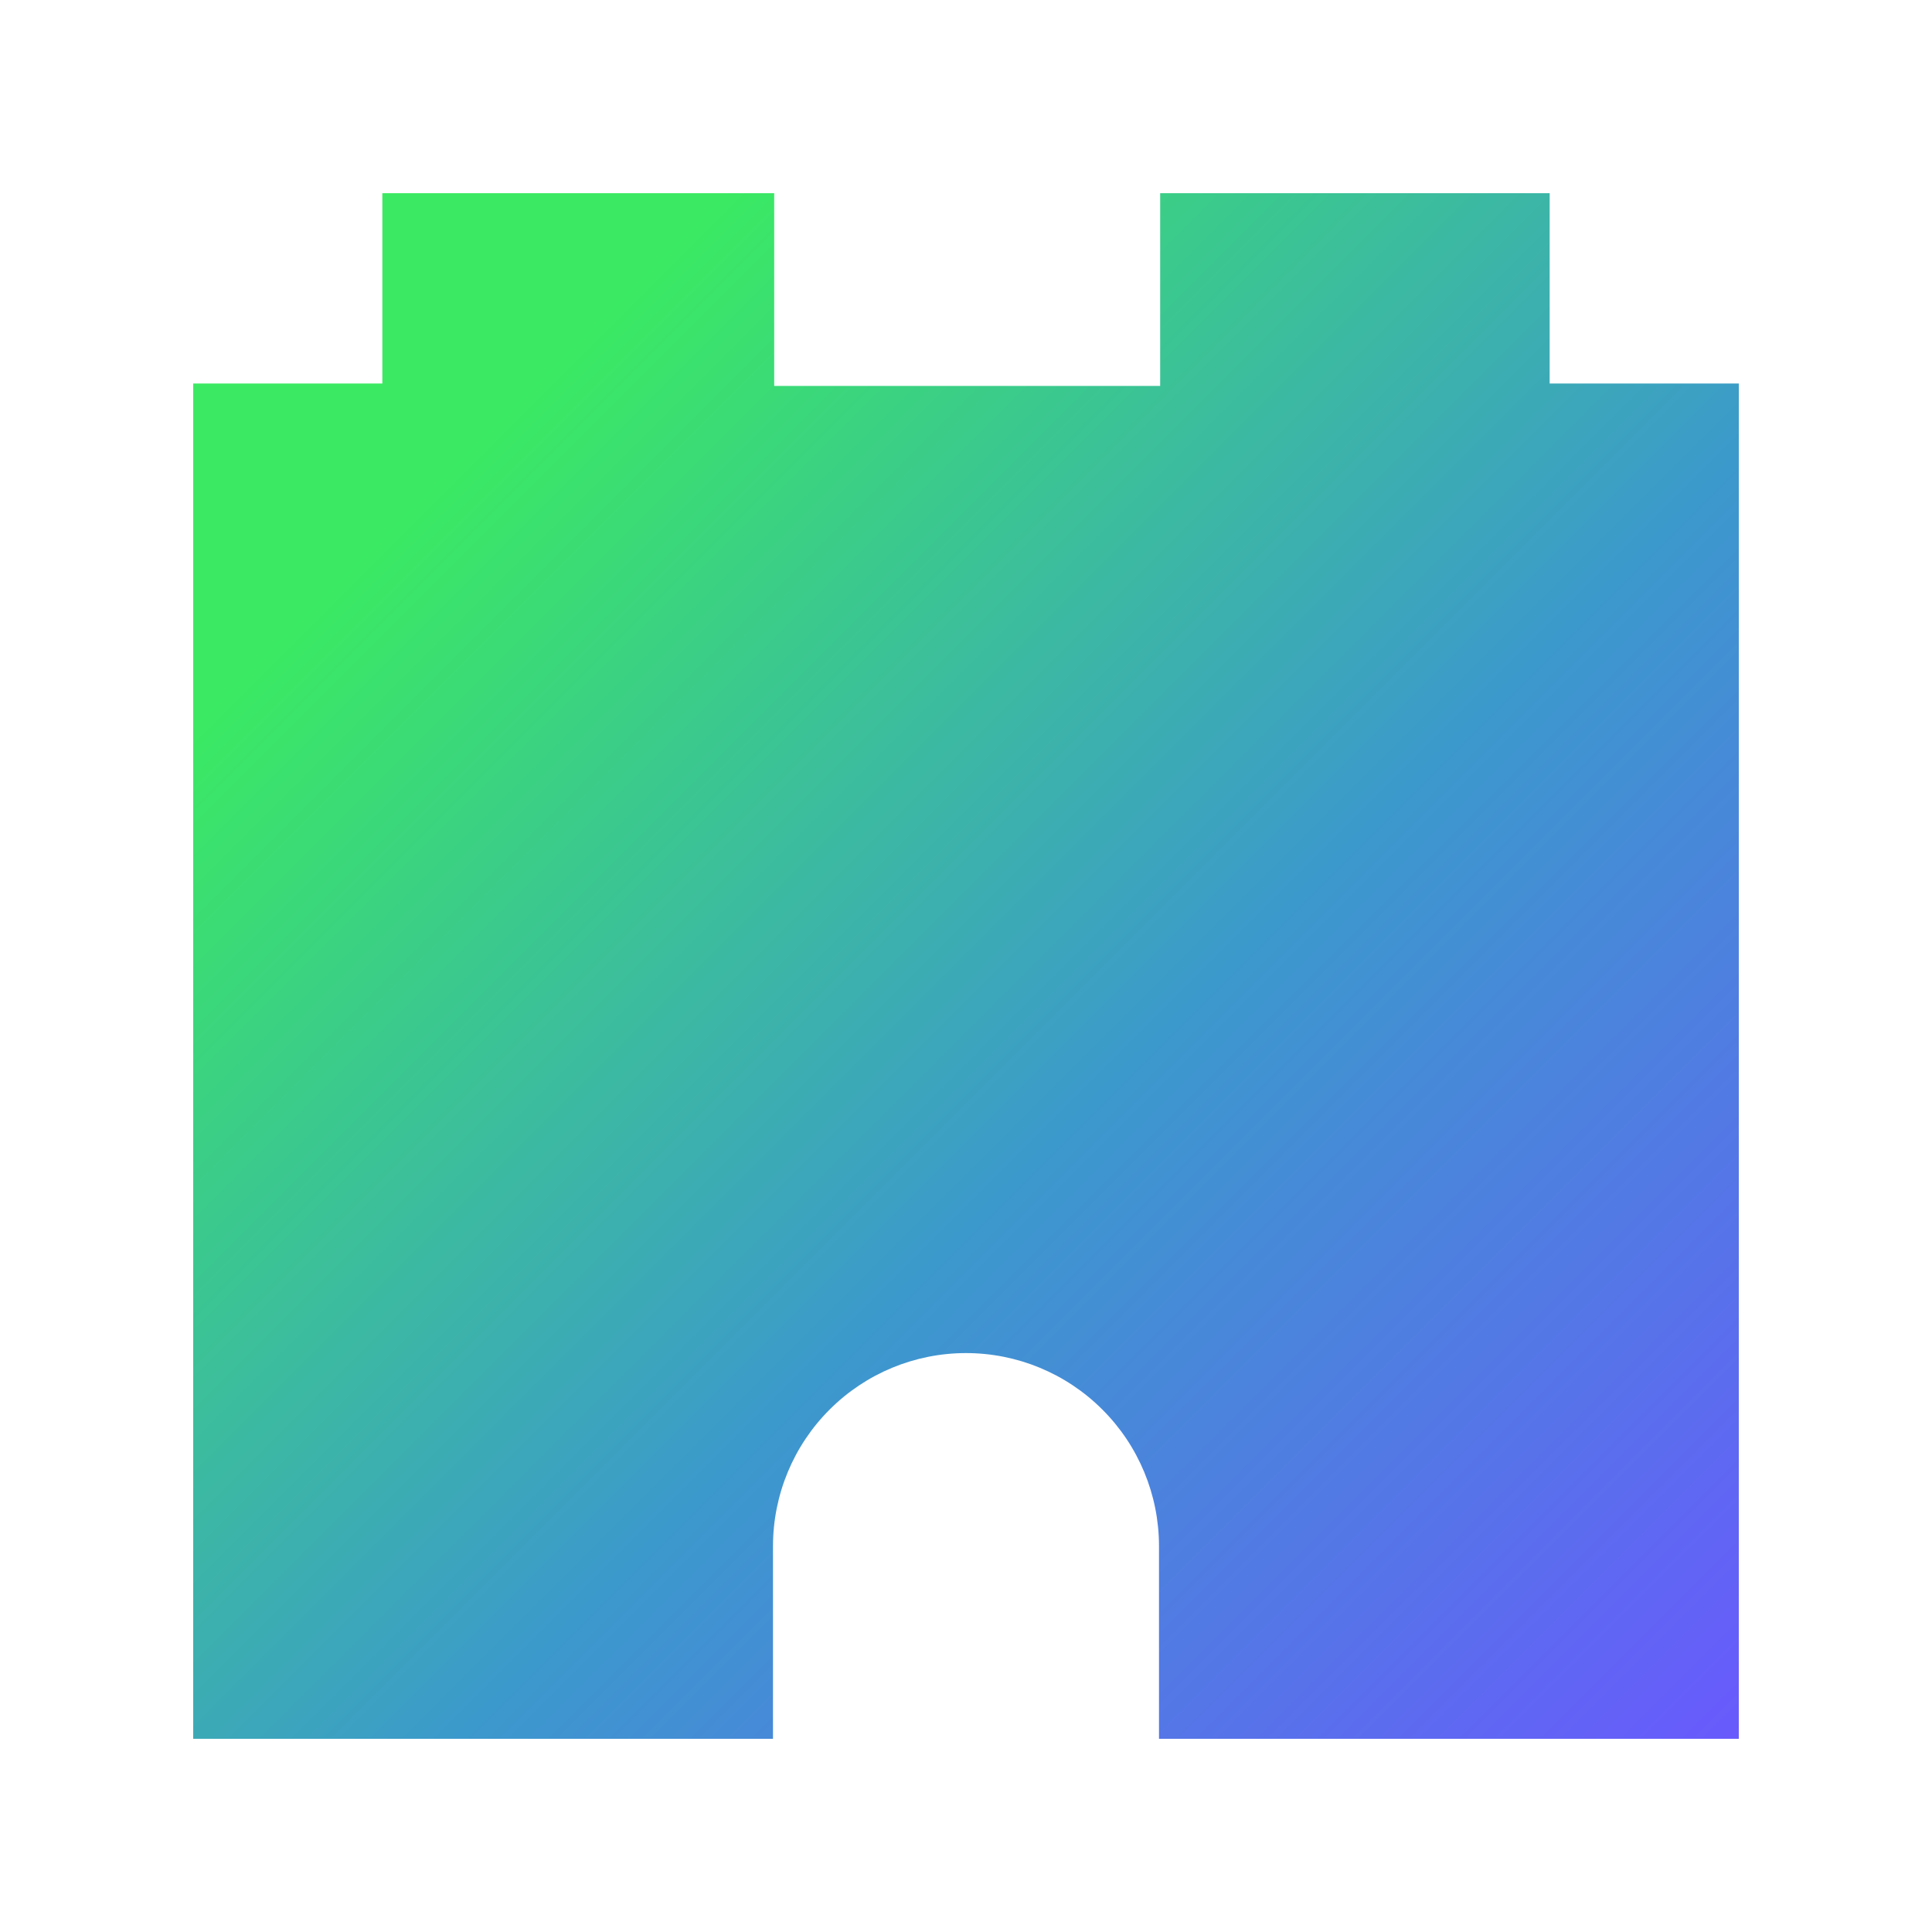
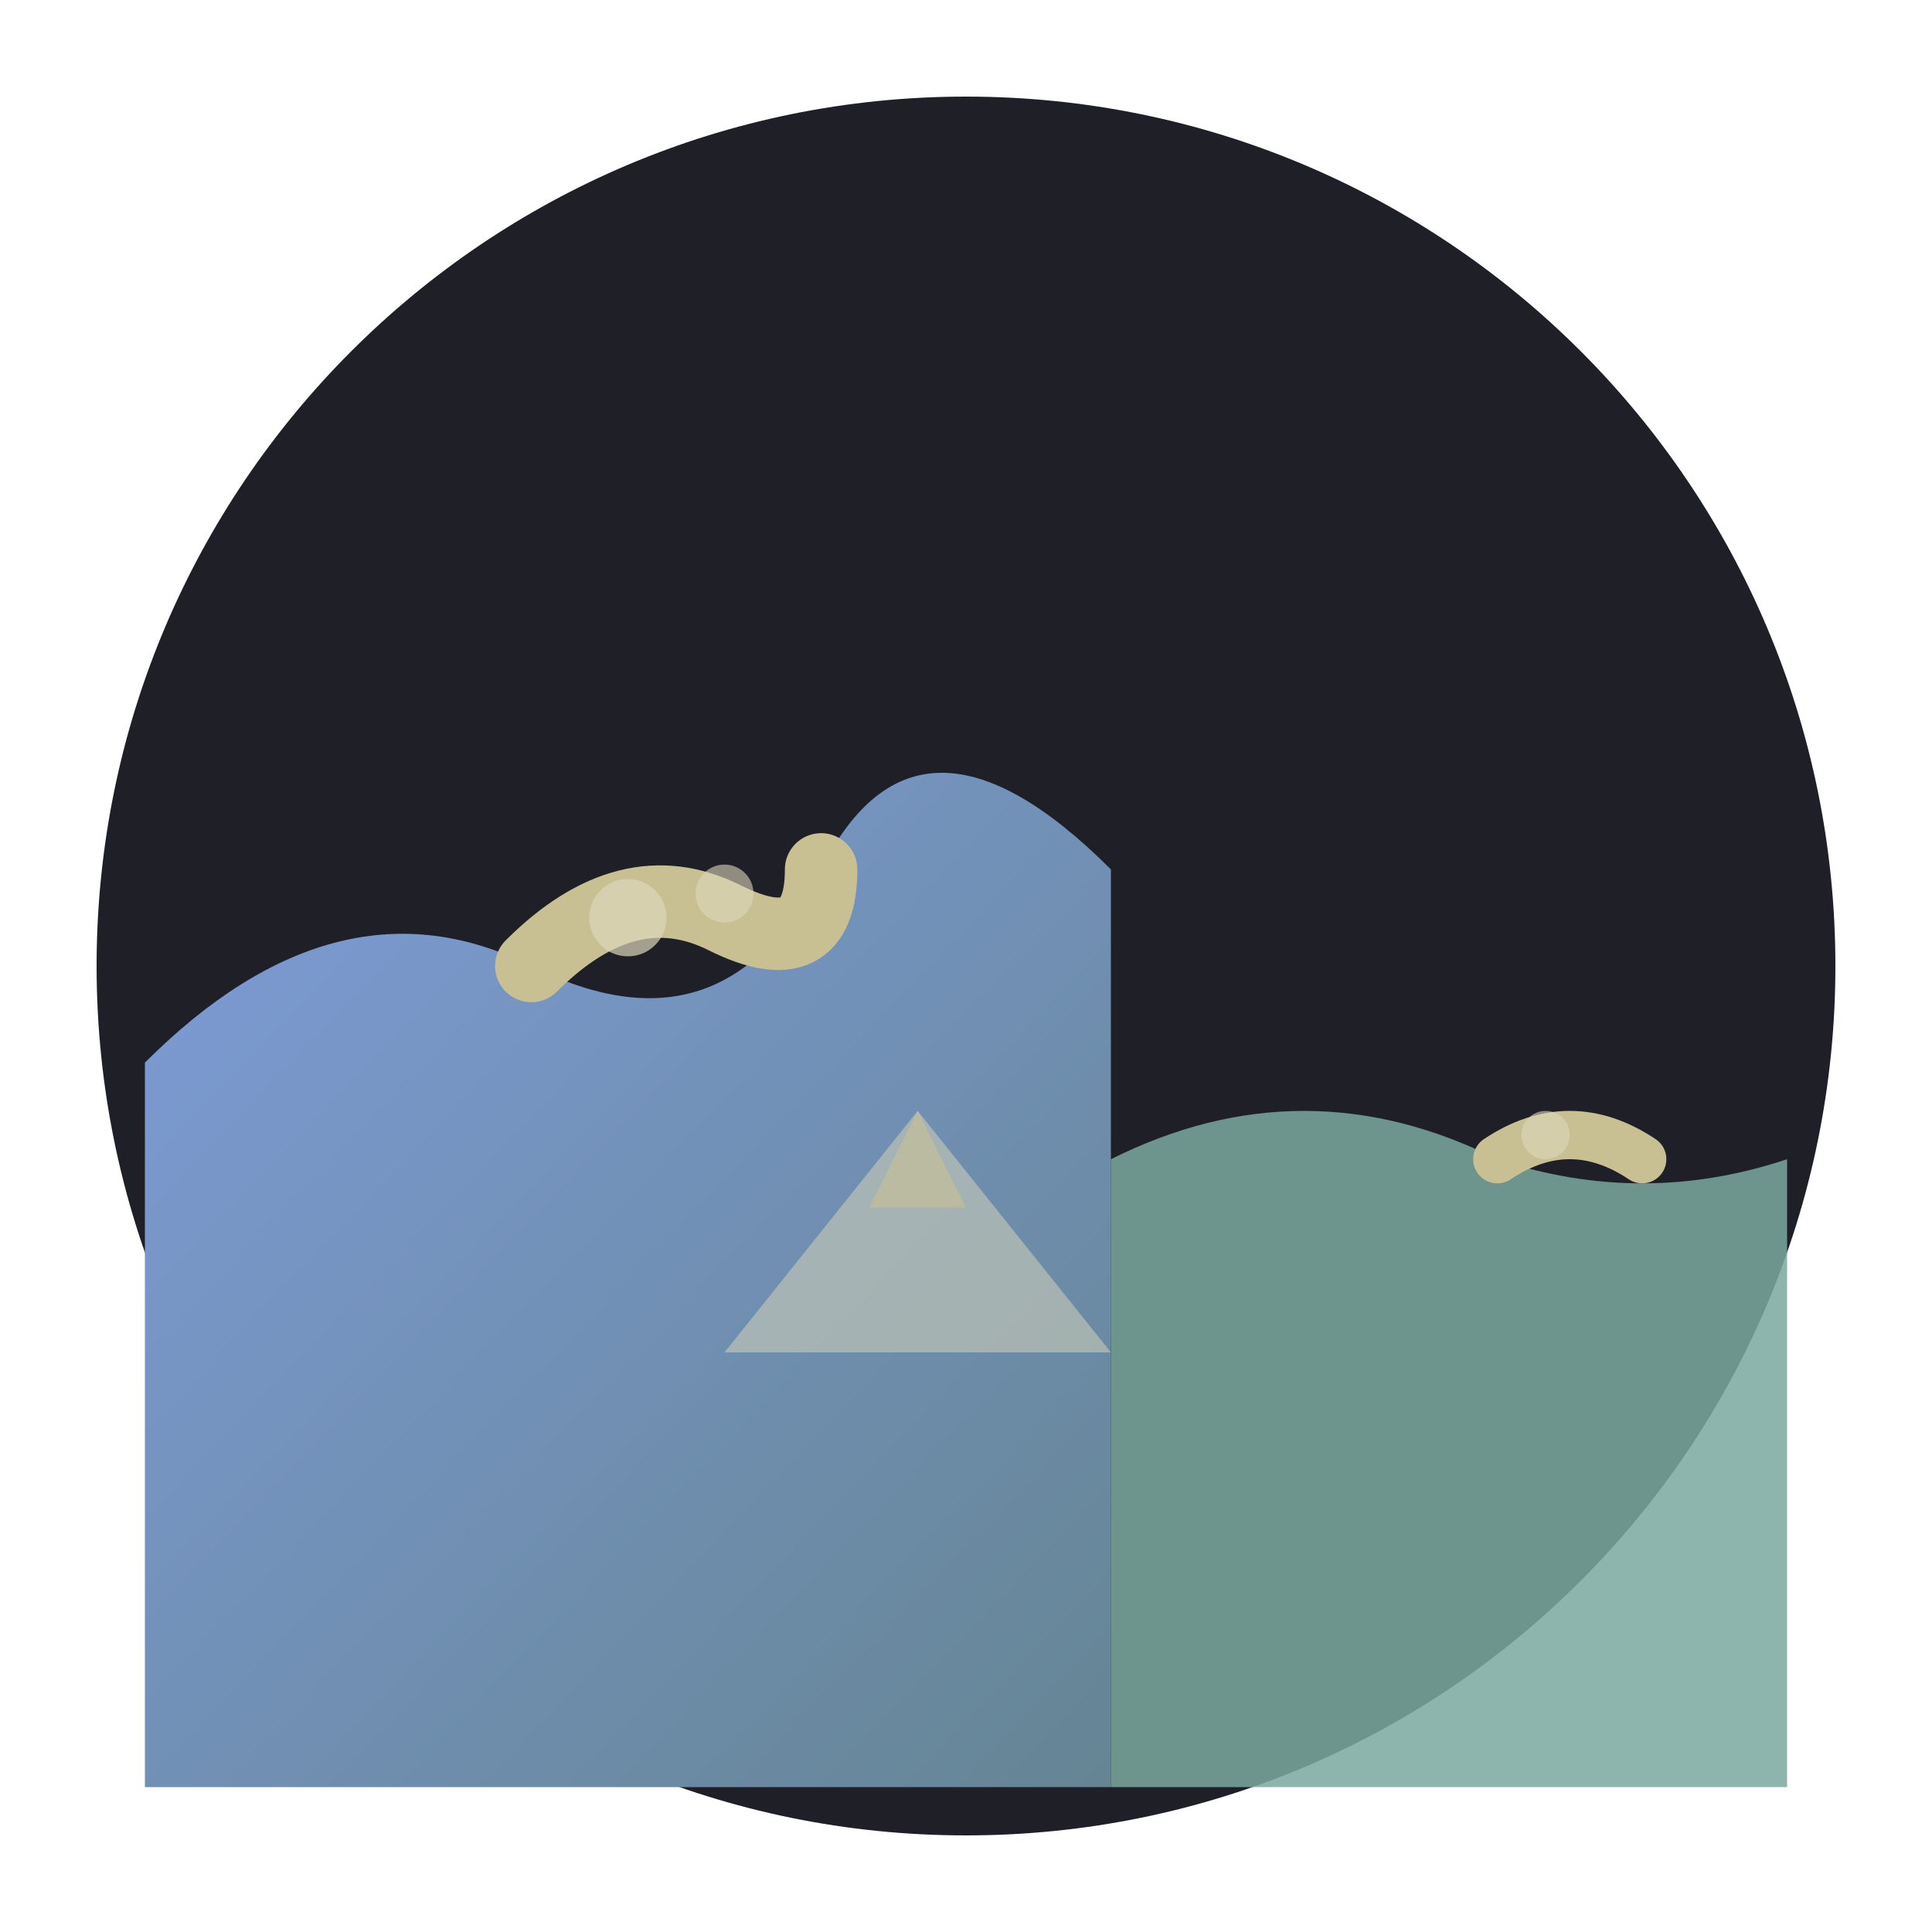
- <svg xmlns="http://www.w3.org/2000/svg" width="40" height="40" viewBox="0 0 40 40" fill="none">
-   <path d="M32.084 7.94V4H24.02V7.99H16.029V4H7.916V7.94H4V36H16.004V32.005C16.006 30.946 16.427 29.931 17.177 29.183C17.926 28.434 18.941 28.014 20 28.014C21.059 28.014 22.074 28.434 22.823 29.183C23.573 29.931 23.994 30.946 23.996 32.005V36H36V7.94H32.084Z" fill="url(#paint0_linear)" />
+ <svg xmlns="http://www.w3.org/2000/svg" width="40" height="40" viewBox="0 0 40 40">
  <defs>
-     <linearGradient id="paint0_linear" x1="2.942" y1="4.9" x2="37.777" y2="39.734" gradientUnits="userSpaceOnUse">
-       <stop offset="0.159" stop-color="#3BEA62" />
-       <stop offset="0.54" stop-color="#3C99CC" />
-       <stop offset="0.937" stop-color="#6B57FF" />
+     <linearGradient id="waveGradient" x1="0%" y1="0%" x2="100%" y2="100%">
+       <stop offset="0%" style="stop-color:#7E9CD8" />
+       <stop offset="100%" style="stop-color:#658594" />
    </linearGradient>
  </defs>
+   <circle cx="20" cy="20" r="18" fill="#1F1F28" />
+   <path d="M3 22 Q7 18 11 20 Q15 22 17 18 Q19 14 23 18 L23 37 L3 37 Z" fill="url(#waveGradient)" />
+   <path d="M11 20 Q13 18 15 19 Q17 20 17 18" stroke="#C8C093" stroke-width="1.5" fill="none" stroke-linecap="round" />
+   <circle cx="13" cy="19" r="0.8" fill="#DCD7BA" opacity="0.7" />
+   <circle cx="15" cy="18.5" r="0.6" fill="#DCD7BA" opacity="0.6" />
+   <path d="M23 24 Q27 22 31 24 Q34 25 37 24 L37 37 L23 37 Z" fill="#7AA89F" opacity="0.85" />
+   <path d="M31 24 Q32.5 23 34 24" stroke="#C8C093" stroke-width="1" fill="none" stroke-linecap="round" />
+   <circle cx="32" cy="23.5" r="0.5" fill="#DCD7BA" opacity="0.6" />
+   <path d="M15 28 L19 23 L23 28 Z" fill="#DCD7BA" opacity="0.5" />
+   <path d="M18 25 L19 23 L20 25 Z" fill="#C8C093" opacity="0.6" />
</svg>
